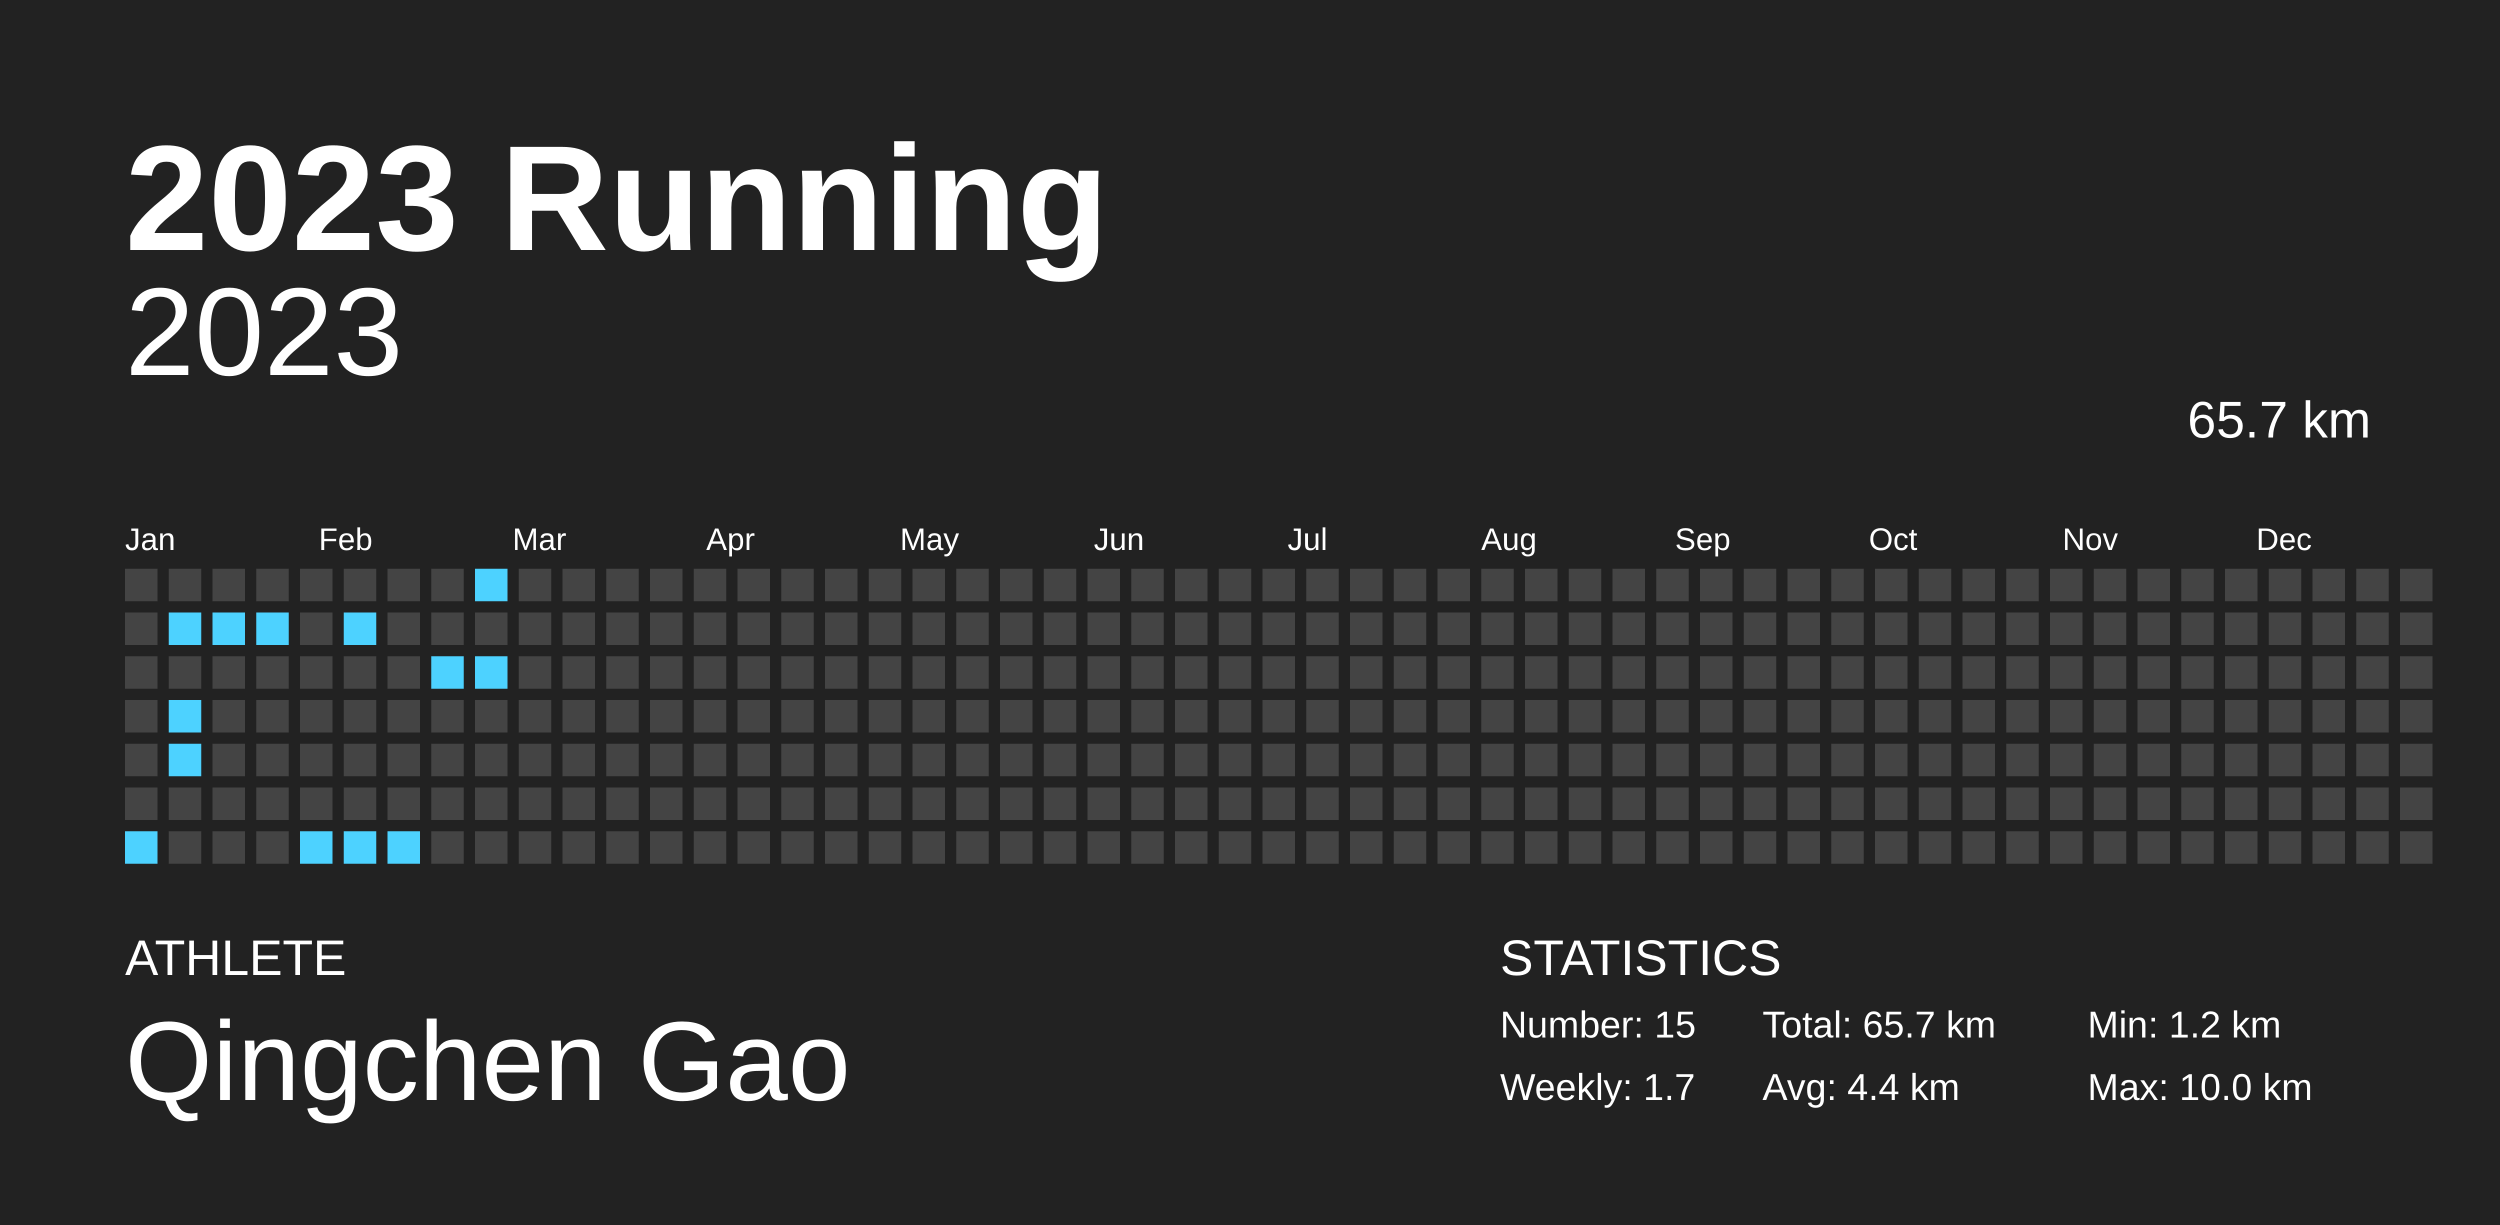
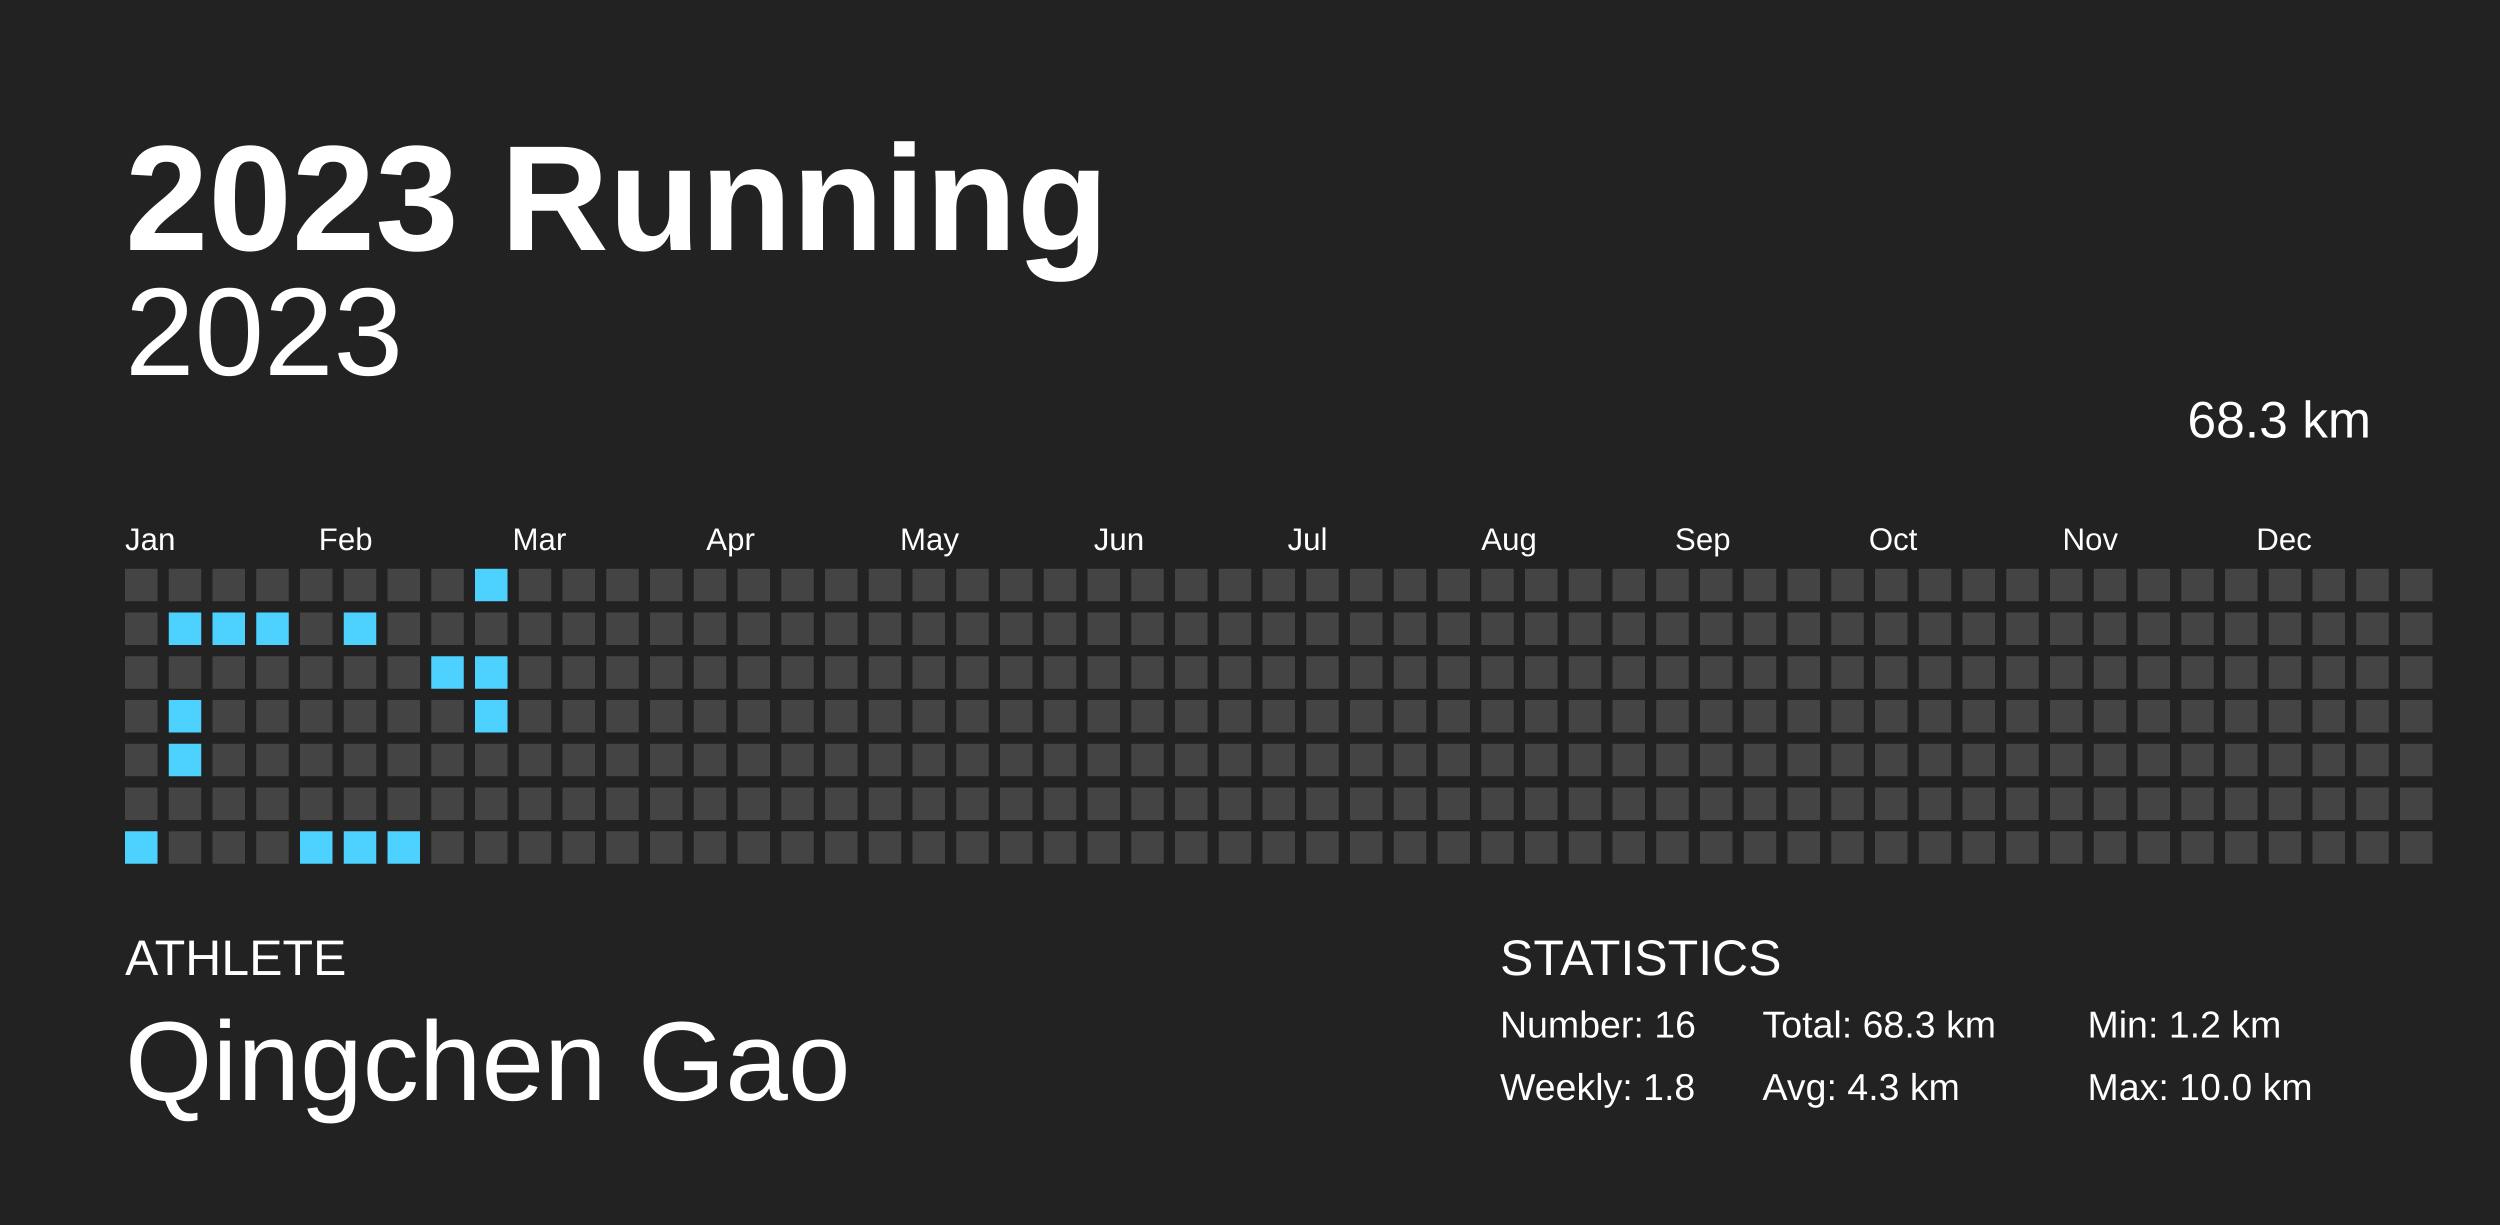
<svg xmlns="http://www.w3.org/2000/svg" baseProfile="full" height="98mm" version="1.1" viewBox="0,0,200,98" width="200mm">
  <defs />
  <rect fill="#222222" height="98" width="200" x="0" y="0" />
  <text fill="#FFFFFF" style="font-size:12px; font-family:Arial; font-weight:bold;" x="10" y="20">2023 Running</text>
  <text fill="#FFFFFF" style="font-size:4px; font-family:Arial" x="10" y="78">ATHLETE</text>
  <text fill="#FFFFFF" style="font-size:9px; font-family:Arial" x="10" y="88">Qingchen Gao</text>
  <text fill="#FFFFFF" style="font-size:4px; font-family:Arial" x="120" y="78">STATISTICS</text>
-   <text fill="#FFFFFF" style="font-size:3px; font-family:Arial" x="120" y="83">Number: 15</text>
-   <text fill="#FFFFFF" style="font-size:3px; font-family:Arial" x="120" y="88">Weekly: 1.7</text>
-   <text fill="#FFFFFF" style="font-size:3px; font-family:Arial" x="141" y="83">Total: 65.7 km</text>
-   <text fill="#FFFFFF" style="font-size:3px; font-family:Arial" x="141" y="88">Avg: 4.4 km</text>
+   <text fill="#FFFFFF" style="font-size:3px; font-family:Arial" x="120" y="83">Number: 16</text>
+   <text fill="#FFFFFF" style="font-size:3px; font-family:Arial" x="120" y="88">Weekly: 1.8</text>
+   <text fill="#FFFFFF" style="font-size:3px; font-family:Arial" x="141" y="83">Total: 68.3 km</text>
+   <text fill="#FFFFFF" style="font-size:3px; font-family:Arial" x="141" y="88">Avg: 4.3 km</text>
  <text fill="#FFFFFF" style="font-size:3px; font-family:Arial" x="167" y="83">Min: 1.2 km</text>
  <text fill="#FFFFFF" style="font-size:3px; font-family:Arial" x="167" y="88">Max: 10.0 km</text>
  <text alignment-baseline="hanging" fill="#FFFFFF" style="font-size:10.0px; font-family:Arial;" x="10" y="30">2023</text>
-   <text alignment-baseline="hanging" fill="#FFFFFF" style="font-size:4.125px; font-family:Arial;" x="175" y="35">65.7 km</text>
+   <text alignment-baseline="hanging" fill="#FFFFFF" style="font-size:4.125px; font-family:Arial;" x="175" y="35">68.3 km</text>
  <text fill="#FFFFFF" style="font-size:2.5px; font-family:Arial" x="10.0" y="44">Jan</text>
  <text fill="#FFFFFF" style="font-size:2.5px; font-family:Arial" x="25.5" y="44">Feb</text>
  <text fill="#FFFFFF" style="font-size:2.5px; font-family:Arial" x="41.0" y="44">Mar</text>
  <text fill="#FFFFFF" style="font-size:2.5px; font-family:Arial" x="56.5" y="44">Apr</text>
  <text fill="#FFFFFF" style="font-size:2.5px; font-family:Arial" x="72.0" y="44">May</text>
  <text fill="#FFFFFF" style="font-size:2.5px; font-family:Arial" x="87.5" y="44">Jun</text>
  <text fill="#FFFFFF" style="font-size:2.5px; font-family:Arial" x="103.0" y="44">Jul</text>
  <text fill="#FFFFFF" style="font-size:2.5px; font-family:Arial" x="118.5" y="44">Aug</text>
  <text fill="#FFFFFF" style="font-size:2.5px; font-family:Arial" x="134.0" y="44">Sep</text>
  <text fill="#FFFFFF" style="font-size:2.5px; font-family:Arial" x="149.5" y="44">Oct</text>
  <text fill="#FFFFFF" style="font-size:2.5px; font-family:Arial" x="165.0" y="44">Nov</text>
  <text fill="#FFFFFF" style="font-size:2.5px; font-family:Arial" x="180.5" y="44">Dec</text>
  <rect fill="#444444" height="2.6" width="2.6" x="10.0" y="45.5" />
  <rect fill="#444444" height="2.6" width="2.6" x="10.0" y="49.0" />
  <rect fill="#444444" height="2.6" width="2.6" x="10.0" y="52.5" />
  <rect fill="#444444" height="2.6" width="2.6" x="10.0" y="56.0" />
  <rect fill="#444444" height="2.6" width="2.6" x="10.0" y="59.5" />
  <rect fill="#444444" height="2.6" width="2.6" x="10.0" y="63.0" />
  <rect fill="#4dd2ff" height="2.6" width="2.6" x="10.0" y="66.5" />
  <rect fill="#444444" height="2.6" width="2.6" x="13.5" y="45.5" />
  <rect fill="#4dd2ff" height="2.6" width="2.6" x="13.5" y="49.0" />
  <rect fill="#444444" height="2.6" width="2.6" x="13.5" y="52.5" />
  <rect fill="#4dd2ff" height="2.6" width="2.6" x="13.5" y="56.0" />
  <rect fill="#4dd2ff" height="2.6" width="2.6" x="13.5" y="59.5" />
  <rect fill="#444444" height="2.6" width="2.6" x="13.5" y="63.0" />
  <rect fill="#444444" height="2.6" width="2.6" x="13.5" y="66.5" />
  <rect fill="#444444" height="2.6" width="2.6" x="17.0" y="45.5" />
  <rect fill="#4dd2ff" height="2.6" width="2.6" x="17.0" y="49.0" />
  <rect fill="#444444" height="2.6" width="2.6" x="17.0" y="52.5" />
  <rect fill="#444444" height="2.6" width="2.6" x="17.0" y="56.0" />
  <rect fill="#444444" height="2.6" width="2.6" x="17.0" y="59.5" />
  <rect fill="#444444" height="2.6" width="2.6" x="17.0" y="63.0" />
  <rect fill="#444444" height="2.6" width="2.6" x="17.0" y="66.5" />
  <rect fill="#444444" height="2.6" width="2.6" x="20.5" y="45.5" />
  <rect fill="#4dd2ff" height="2.6" width="2.6" x="20.5" y="49.0" />
  <rect fill="#444444" height="2.6" width="2.6" x="20.5" y="52.5" />
  <rect fill="#444444" height="2.6" width="2.6" x="20.5" y="56.0" />
  <rect fill="#444444" height="2.6" width="2.6" x="20.5" y="59.5" />
  <rect fill="#444444" height="2.6" width="2.6" x="20.5" y="63.0" />
  <rect fill="#444444" height="2.6" width="2.6" x="20.5" y="66.5" />
  <rect fill="#444444" height="2.6" width="2.6" x="24.0" y="45.5" />
  <rect fill="#444444" height="2.6" width="2.6" x="24.0" y="49.0" />
  <rect fill="#444444" height="2.6" width="2.6" x="24.0" y="52.5" />
  <rect fill="#444444" height="2.6" width="2.6" x="24.0" y="56.0" />
  <rect fill="#444444" height="2.6" width="2.6" x="24.0" y="59.5" />
  <rect fill="#444444" height="2.6" width="2.6" x="24.0" y="63.0" />
  <rect fill="#4dd2ff" height="2.6" width="2.6" x="24.0" y="66.5" />
  <rect fill="#444444" height="2.6" width="2.6" x="27.5" y="45.5" />
  <rect fill="#4dd2ff" height="2.6" width="2.6" x="27.5" y="49.0" />
  <rect fill="#444444" height="2.6" width="2.6" x="27.5" y="52.5" />
  <rect fill="#444444" height="2.6" width="2.6" x="27.5" y="56.0" />
  <rect fill="#444444" height="2.6" width="2.6" x="27.5" y="59.5" />
  <rect fill="#444444" height="2.6" width="2.6" x="27.5" y="63.0" />
  <rect fill="#4dd2ff" height="2.6" width="2.6" x="27.5" y="66.5" />
  <rect fill="#444444" height="2.6" width="2.6" x="31.0" y="45.5" />
  <rect fill="#444444" height="2.6" width="2.6" x="31.0" y="49.0" />
  <rect fill="#444444" height="2.6" width="2.6" x="31.0" y="52.5" />
  <rect fill="#444444" height="2.6" width="2.6" x="31.0" y="56.0" />
  <rect fill="#444444" height="2.6" width="2.6" x="31.0" y="59.5" />
  <rect fill="#444444" height="2.6" width="2.6" x="31.0" y="63.0" />
  <rect fill="#4dd2ff" height="2.6" width="2.6" x="31.0" y="66.5" />
  <rect fill="#444444" height="2.6" width="2.6" x="34.5" y="45.5" />
  <rect fill="#444444" height="2.6" width="2.6" x="34.5" y="49.0" />
  <rect fill="#4dd2ff" height="2.6" width="2.6" x="34.5" y="52.5" />
  <rect fill="#444444" height="2.6" width="2.6" x="34.5" y="56.0" />
  <rect fill="#444444" height="2.6" width="2.6" x="34.5" y="59.5" />
  <rect fill="#444444" height="2.6" width="2.6" x="34.5" y="63.0" />
  <rect fill="#444444" height="2.6" width="2.6" x="34.5" y="66.5" />
  <rect fill="#4dd2ff" height="2.6" width="2.6" x="38.0" y="45.5" />
  <rect fill="#444444" height="2.6" width="2.6" x="38.0" y="49.0" />
  <rect fill="#4dd2ff" height="2.6" width="2.6" x="38.0" y="52.5" />
-   <rect fill="#444444" height="2.6" width="2.6" x="38.0" y="56.0" />
+   <rect fill="#4dd2ff" height="2.6" width="2.6" x="38.0" y="56.0" />
  <rect fill="#444444" height="2.6" width="2.6" x="38.0" y="59.5" />
  <rect fill="#444444" height="2.6" width="2.6" x="38.0" y="63.0" />
  <rect fill="#444444" height="2.6" width="2.6" x="38.0" y="66.5" />
  <rect fill="#444444" height="2.6" width="2.6" x="41.5" y="45.5" />
  <rect fill="#444444" height="2.6" width="2.6" x="41.5" y="49.0" />
  <rect fill="#444444" height="2.6" width="2.6" x="41.5" y="52.5" />
  <rect fill="#444444" height="2.6" width="2.6" x="41.5" y="56.0" />
  <rect fill="#444444" height="2.6" width="2.6" x="41.5" y="59.5" />
  <rect fill="#444444" height="2.6" width="2.6" x="41.5" y="63.0" />
  <rect fill="#444444" height="2.6" width="2.6" x="41.5" y="66.5" />
  <rect fill="#444444" height="2.6" width="2.6" x="45.0" y="45.5" />
  <rect fill="#444444" height="2.6" width="2.6" x="45.0" y="49.0" />
  <rect fill="#444444" height="2.6" width="2.6" x="45.0" y="52.5" />
  <rect fill="#444444" height="2.6" width="2.6" x="45.0" y="56.0" />
  <rect fill="#444444" height="2.6" width="2.6" x="45.0" y="59.5" />
  <rect fill="#444444" height="2.6" width="2.6" x="45.0" y="63.0" />
  <rect fill="#444444" height="2.6" width="2.6" x="45.0" y="66.5" />
  <rect fill="#444444" height="2.6" width="2.6" x="48.5" y="45.5" />
  <rect fill="#444444" height="2.6" width="2.6" x="48.5" y="49.0" />
  <rect fill="#444444" height="2.6" width="2.6" x="48.5" y="52.5" />
  <rect fill="#444444" height="2.6" width="2.6" x="48.5" y="56.0" />
  <rect fill="#444444" height="2.6" width="2.6" x="48.5" y="59.5" />
  <rect fill="#444444" height="2.6" width="2.6" x="48.5" y="63.0" />
  <rect fill="#444444" height="2.6" width="2.6" x="48.5" y="66.5" />
  <rect fill="#444444" height="2.6" width="2.6" x="52.0" y="45.5" />
  <rect fill="#444444" height="2.6" width="2.6" x="52.0" y="49.0" />
  <rect fill="#444444" height="2.6" width="2.6" x="52.0" y="52.5" />
  <rect fill="#444444" height="2.6" width="2.6" x="52.0" y="56.0" />
  <rect fill="#444444" height="2.6" width="2.6" x="52.0" y="59.5" />
  <rect fill="#444444" height="2.6" width="2.6" x="52.0" y="63.0" />
  <rect fill="#444444" height="2.6" width="2.6" x="52.0" y="66.5" />
  <rect fill="#444444" height="2.6" width="2.6" x="55.5" y="45.5" />
  <rect fill="#444444" height="2.6" width="2.6" x="55.5" y="49.0" />
  <rect fill="#444444" height="2.6" width="2.6" x="55.5" y="52.5" />
  <rect fill="#444444" height="2.6" width="2.6" x="55.5" y="56.0" />
  <rect fill="#444444" height="2.6" width="2.6" x="55.5" y="59.5" />
  <rect fill="#444444" height="2.6" width="2.6" x="55.5" y="63.0" />
  <rect fill="#444444" height="2.6" width="2.6" x="55.5" y="66.5" />
  <rect fill="#444444" height="2.6" width="2.6" x="59.0" y="45.5" />
  <rect fill="#444444" height="2.6" width="2.6" x="59.0" y="49.0" />
  <rect fill="#444444" height="2.6" width="2.6" x="59.0" y="52.5" />
  <rect fill="#444444" height="2.6" width="2.6" x="59.0" y="56.0" />
  <rect fill="#444444" height="2.6" width="2.6" x="59.0" y="59.5" />
  <rect fill="#444444" height="2.6" width="2.6" x="59.0" y="63.0" />
  <rect fill="#444444" height="2.6" width="2.6" x="59.0" y="66.5" />
  <rect fill="#444444" height="2.6" width="2.6" x="62.5" y="45.5" />
  <rect fill="#444444" height="2.6" width="2.6" x="62.5" y="49.0" />
  <rect fill="#444444" height="2.6" width="2.6" x="62.5" y="52.5" />
  <rect fill="#444444" height="2.6" width="2.6" x="62.5" y="56.0" />
  <rect fill="#444444" height="2.6" width="2.6" x="62.5" y="59.5" />
  <rect fill="#444444" height="2.6" width="2.6" x="62.5" y="63.0" />
  <rect fill="#444444" height="2.6" width="2.6" x="62.5" y="66.5" />
  <rect fill="#444444" height="2.6" width="2.6" x="66.0" y="45.5" />
  <rect fill="#444444" height="2.6" width="2.6" x="66.0" y="49.0" />
  <rect fill="#444444" height="2.6" width="2.6" x="66.0" y="52.5" />
  <rect fill="#444444" height="2.6" width="2.6" x="66.0" y="56.0" />
  <rect fill="#444444" height="2.6" width="2.6" x="66.0" y="59.5" />
  <rect fill="#444444" height="2.6" width="2.6" x="66.0" y="63.0" />
  <rect fill="#444444" height="2.6" width="2.6" x="66.0" y="66.5" />
  <rect fill="#444444" height="2.6" width="2.6" x="69.5" y="45.5" />
  <rect fill="#444444" height="2.6" width="2.6" x="69.5" y="49.0" />
  <rect fill="#444444" height="2.6" width="2.6" x="69.5" y="52.5" />
  <rect fill="#444444" height="2.6" width="2.6" x="69.5" y="56.0" />
  <rect fill="#444444" height="2.6" width="2.6" x="69.5" y="59.5" />
  <rect fill="#444444" height="2.6" width="2.6" x="69.5" y="63.0" />
  <rect fill="#444444" height="2.6" width="2.6" x="69.5" y="66.5" />
  <rect fill="#444444" height="2.6" width="2.6" x="73.0" y="45.5" />
  <rect fill="#444444" height="2.6" width="2.6" x="73.0" y="49.0" />
  <rect fill="#444444" height="2.6" width="2.6" x="73.0" y="52.5" />
  <rect fill="#444444" height="2.6" width="2.6" x="73.0" y="56.0" />
  <rect fill="#444444" height="2.6" width="2.6" x="73.0" y="59.5" />
  <rect fill="#444444" height="2.6" width="2.6" x="73.0" y="63.0" />
  <rect fill="#444444" height="2.6" width="2.6" x="73.0" y="66.5" />
  <rect fill="#444444" height="2.6" width="2.6" x="76.5" y="45.5" />
  <rect fill="#444444" height="2.6" width="2.6" x="76.5" y="49.0" />
  <rect fill="#444444" height="2.6" width="2.6" x="76.5" y="52.5" />
  <rect fill="#444444" height="2.6" width="2.6" x="76.5" y="56.0" />
  <rect fill="#444444" height="2.6" width="2.6" x="76.5" y="59.5" />
  <rect fill="#444444" height="2.6" width="2.6" x="76.5" y="63.0" />
  <rect fill="#444444" height="2.6" width="2.6" x="76.5" y="66.5" />
  <rect fill="#444444" height="2.6" width="2.6" x="80.0" y="45.5" />
  <rect fill="#444444" height="2.6" width="2.6" x="80.0" y="49.0" />
  <rect fill="#444444" height="2.6" width="2.6" x="80.0" y="52.5" />
  <rect fill="#444444" height="2.6" width="2.6" x="80.0" y="56.0" />
  <rect fill="#444444" height="2.6" width="2.6" x="80.0" y="59.5" />
  <rect fill="#444444" height="2.6" width="2.6" x="80.0" y="63.0" />
  <rect fill="#444444" height="2.6" width="2.6" x="80.0" y="66.5" />
  <rect fill="#444444" height="2.6" width="2.6" x="83.5" y="45.5" />
  <rect fill="#444444" height="2.6" width="2.6" x="83.5" y="49.0" />
  <rect fill="#444444" height="2.6" width="2.6" x="83.5" y="52.5" />
  <rect fill="#444444" height="2.6" width="2.6" x="83.5" y="56.0" />
  <rect fill="#444444" height="2.6" width="2.6" x="83.5" y="59.5" />
  <rect fill="#444444" height="2.6" width="2.6" x="83.5" y="63.0" />
  <rect fill="#444444" height="2.6" width="2.6" x="83.5" y="66.5" />
  <rect fill="#444444" height="2.6" width="2.6" x="87.0" y="45.5" />
  <rect fill="#444444" height="2.6" width="2.6" x="87.0" y="49.0" />
  <rect fill="#444444" height="2.6" width="2.6" x="87.0" y="52.5" />
  <rect fill="#444444" height="2.6" width="2.6" x="87.0" y="56.0" />
  <rect fill="#444444" height="2.6" width="2.6" x="87.0" y="59.5" />
  <rect fill="#444444" height="2.6" width="2.6" x="87.0" y="63.0" />
  <rect fill="#444444" height="2.6" width="2.6" x="87.0" y="66.5" />
  <rect fill="#444444" height="2.6" width="2.6" x="90.5" y="45.5" />
  <rect fill="#444444" height="2.6" width="2.6" x="90.5" y="49.0" />
  <rect fill="#444444" height="2.6" width="2.6" x="90.5" y="52.5" />
  <rect fill="#444444" height="2.6" width="2.6" x="90.5" y="56.0" />
  <rect fill="#444444" height="2.6" width="2.6" x="90.5" y="59.5" />
  <rect fill="#444444" height="2.6" width="2.6" x="90.5" y="63.0" />
  <rect fill="#444444" height="2.6" width="2.6" x="90.5" y="66.5" />
  <rect fill="#444444" height="2.6" width="2.6" x="94.0" y="45.5" />
  <rect fill="#444444" height="2.6" width="2.6" x="94.0" y="49.0" />
  <rect fill="#444444" height="2.6" width="2.6" x="94.0" y="52.5" />
  <rect fill="#444444" height="2.6" width="2.6" x="94.0" y="56.0" />
  <rect fill="#444444" height="2.6" width="2.6" x="94.0" y="59.5" />
  <rect fill="#444444" height="2.6" width="2.6" x="94.0" y="63.0" />
  <rect fill="#444444" height="2.6" width="2.6" x="94.0" y="66.5" />
  <rect fill="#444444" height="2.6" width="2.6" x="97.5" y="45.5" />
  <rect fill="#444444" height="2.6" width="2.6" x="97.5" y="49.0" />
  <rect fill="#444444" height="2.6" width="2.6" x="97.5" y="52.5" />
  <rect fill="#444444" height="2.6" width="2.6" x="97.5" y="56.0" />
  <rect fill="#444444" height="2.6" width="2.6" x="97.5" y="59.5" />
  <rect fill="#444444" height="2.6" width="2.6" x="97.5" y="63.0" />
  <rect fill="#444444" height="2.6" width="2.6" x="97.5" y="66.5" />
  <rect fill="#444444" height="2.6" width="2.6" x="101.0" y="45.5" />
  <rect fill="#444444" height="2.6" width="2.6" x="101.0" y="49.0" />
  <rect fill="#444444" height="2.6" width="2.6" x="101.0" y="52.5" />
  <rect fill="#444444" height="2.6" width="2.6" x="101.0" y="56.0" />
  <rect fill="#444444" height="2.6" width="2.6" x="101.0" y="59.5" />
  <rect fill="#444444" height="2.6" width="2.6" x="101.0" y="63.0" />
  <rect fill="#444444" height="2.6" width="2.6" x="101.0" y="66.5" />
  <rect fill="#444444" height="2.6" width="2.6" x="104.5" y="45.5" />
  <rect fill="#444444" height="2.6" width="2.6" x="104.5" y="49.0" />
  <rect fill="#444444" height="2.6" width="2.6" x="104.5" y="52.5" />
  <rect fill="#444444" height="2.6" width="2.6" x="104.5" y="56.0" />
  <rect fill="#444444" height="2.6" width="2.6" x="104.5" y="59.5" />
  <rect fill="#444444" height="2.6" width="2.6" x="104.5" y="63.0" />
  <rect fill="#444444" height="2.6" width="2.6" x="104.5" y="66.5" />
  <rect fill="#444444" height="2.6" width="2.6" x="108.0" y="45.5" />
  <rect fill="#444444" height="2.6" width="2.6" x="108.0" y="49.0" />
  <rect fill="#444444" height="2.6" width="2.6" x="108.0" y="52.5" />
  <rect fill="#444444" height="2.6" width="2.6" x="108.0" y="56.0" />
  <rect fill="#444444" height="2.6" width="2.6" x="108.0" y="59.5" />
  <rect fill="#444444" height="2.6" width="2.6" x="108.0" y="63.0" />
  <rect fill="#444444" height="2.6" width="2.6" x="108.0" y="66.5" />
  <rect fill="#444444" height="2.6" width="2.6" x="111.5" y="45.5" />
  <rect fill="#444444" height="2.6" width="2.6" x="111.5" y="49.0" />
  <rect fill="#444444" height="2.6" width="2.6" x="111.5" y="52.5" />
  <rect fill="#444444" height="2.6" width="2.6" x="111.5" y="56.0" />
  <rect fill="#444444" height="2.6" width="2.6" x="111.5" y="59.5" />
  <rect fill="#444444" height="2.6" width="2.6" x="111.5" y="63.0" />
  <rect fill="#444444" height="2.6" width="2.6" x="111.5" y="66.5" />
  <rect fill="#444444" height="2.6" width="2.6" x="115.0" y="45.5" />
  <rect fill="#444444" height="2.6" width="2.6" x="115.0" y="49.0" />
  <rect fill="#444444" height="2.6" width="2.6" x="115.0" y="52.5" />
  <rect fill="#444444" height="2.6" width="2.6" x="115.0" y="56.0" />
  <rect fill="#444444" height="2.6" width="2.6" x="115.0" y="59.5" />
  <rect fill="#444444" height="2.6" width="2.6" x="115.0" y="63.0" />
  <rect fill="#444444" height="2.6" width="2.6" x="115.0" y="66.5" />
  <rect fill="#444444" height="2.6" width="2.6" x="118.5" y="45.5" />
  <rect fill="#444444" height="2.6" width="2.6" x="118.5" y="49.0" />
  <rect fill="#444444" height="2.6" width="2.6" x="118.5" y="52.5" />
  <rect fill="#444444" height="2.6" width="2.6" x="118.5" y="56.0" />
  <rect fill="#444444" height="2.6" width="2.6" x="118.5" y="59.5" />
  <rect fill="#444444" height="2.6" width="2.6" x="118.5" y="63.0" />
  <rect fill="#444444" height="2.6" width="2.6" x="118.5" y="66.5" />
  <rect fill="#444444" height="2.6" width="2.6" x="122.0" y="45.5" />
  <rect fill="#444444" height="2.6" width="2.6" x="122.0" y="49.0" />
  <rect fill="#444444" height="2.6" width="2.6" x="122.0" y="52.5" />
  <rect fill="#444444" height="2.6" width="2.6" x="122.0" y="56.0" />
  <rect fill="#444444" height="2.6" width="2.6" x="122.0" y="59.5" />
  <rect fill="#444444" height="2.6" width="2.6" x="122.0" y="63.0" />
  <rect fill="#444444" height="2.6" width="2.6" x="122.0" y="66.5" />
  <rect fill="#444444" height="2.6" width="2.6" x="125.5" y="45.5" />
  <rect fill="#444444" height="2.6" width="2.6" x="125.5" y="49.0" />
  <rect fill="#444444" height="2.6" width="2.6" x="125.5" y="52.5" />
  <rect fill="#444444" height="2.6" width="2.6" x="125.5" y="56.0" />
  <rect fill="#444444" height="2.6" width="2.6" x="125.5" y="59.5" />
  <rect fill="#444444" height="2.6" width="2.6" x="125.5" y="63.0" />
  <rect fill="#444444" height="2.6" width="2.6" x="125.5" y="66.5" />
  <rect fill="#444444" height="2.6" width="2.6" x="129.0" y="45.5" />
  <rect fill="#444444" height="2.6" width="2.6" x="129.0" y="49.0" />
  <rect fill="#444444" height="2.6" width="2.6" x="129.0" y="52.5" />
  <rect fill="#444444" height="2.6" width="2.6" x="129.0" y="56.0" />
  <rect fill="#444444" height="2.6" width="2.6" x="129.0" y="59.5" />
  <rect fill="#444444" height="2.6" width="2.6" x="129.0" y="63.0" />
  <rect fill="#444444" height="2.6" width="2.6" x="129.0" y="66.5" />
  <rect fill="#444444" height="2.6" width="2.6" x="132.5" y="45.5" />
  <rect fill="#444444" height="2.6" width="2.6" x="132.5" y="49.0" />
  <rect fill="#444444" height="2.6" width="2.6" x="132.5" y="52.5" />
  <rect fill="#444444" height="2.6" width="2.6" x="132.5" y="56.0" />
  <rect fill="#444444" height="2.6" width="2.6" x="132.5" y="59.5" />
  <rect fill="#444444" height="2.6" width="2.6" x="132.5" y="63.0" />
  <rect fill="#444444" height="2.6" width="2.6" x="132.5" y="66.5" />
  <rect fill="#444444" height="2.6" width="2.6" x="136.0" y="45.5" />
  <rect fill="#444444" height="2.6" width="2.6" x="136.0" y="49.0" />
  <rect fill="#444444" height="2.6" width="2.6" x="136.0" y="52.5" />
  <rect fill="#444444" height="2.6" width="2.6" x="136.0" y="56.0" />
  <rect fill="#444444" height="2.6" width="2.6" x="136.0" y="59.5" />
  <rect fill="#444444" height="2.6" width="2.6" x="136.0" y="63.0" />
  <rect fill="#444444" height="2.6" width="2.6" x="136.0" y="66.5" />
  <rect fill="#444444" height="2.6" width="2.6" x="139.5" y="45.5" />
  <rect fill="#444444" height="2.6" width="2.6" x="139.5" y="49.0" />
  <rect fill="#444444" height="2.6" width="2.6" x="139.5" y="52.5" />
  <rect fill="#444444" height="2.6" width="2.6" x="139.5" y="56.0" />
  <rect fill="#444444" height="2.6" width="2.6" x="139.5" y="59.5" />
  <rect fill="#444444" height="2.6" width="2.6" x="139.5" y="63.0" />
  <rect fill="#444444" height="2.6" width="2.6" x="139.5" y="66.5" />
  <rect fill="#444444" height="2.6" width="2.6" x="143.0" y="45.5" />
  <rect fill="#444444" height="2.6" width="2.6" x="143.0" y="49.0" />
  <rect fill="#444444" height="2.6" width="2.6" x="143.0" y="52.5" />
  <rect fill="#444444" height="2.6" width="2.6" x="143.0" y="56.0" />
  <rect fill="#444444" height="2.6" width="2.6" x="143.0" y="59.5" />
  <rect fill="#444444" height="2.6" width="2.6" x="143.0" y="63.0" />
  <rect fill="#444444" height="2.6" width="2.6" x="143.0" y="66.5" />
  <rect fill="#444444" height="2.6" width="2.6" x="146.5" y="45.5" />
  <rect fill="#444444" height="2.6" width="2.6" x="146.5" y="49.0" />
  <rect fill="#444444" height="2.6" width="2.6" x="146.5" y="52.5" />
  <rect fill="#444444" height="2.6" width="2.6" x="146.5" y="56.0" />
  <rect fill="#444444" height="2.6" width="2.6" x="146.5" y="59.5" />
  <rect fill="#444444" height="2.6" width="2.6" x="146.5" y="63.0" />
  <rect fill="#444444" height="2.6" width="2.6" x="146.5" y="66.5" />
  <rect fill="#444444" height="2.6" width="2.6" x="150.0" y="45.5" />
  <rect fill="#444444" height="2.6" width="2.6" x="150.0" y="49.0" />
  <rect fill="#444444" height="2.6" width="2.6" x="150.0" y="52.5" />
  <rect fill="#444444" height="2.6" width="2.6" x="150.0" y="56.0" />
  <rect fill="#444444" height="2.6" width="2.6" x="150.0" y="59.5" />
  <rect fill="#444444" height="2.6" width="2.6" x="150.0" y="63.0" />
  <rect fill="#444444" height="2.6" width="2.6" x="150.0" y="66.5" />
  <rect fill="#444444" height="2.6" width="2.6" x="153.5" y="45.5" />
  <rect fill="#444444" height="2.6" width="2.6" x="153.5" y="49.0" />
  <rect fill="#444444" height="2.6" width="2.6" x="153.5" y="52.5" />
  <rect fill="#444444" height="2.6" width="2.6" x="153.5" y="56.0" />
  <rect fill="#444444" height="2.6" width="2.6" x="153.5" y="59.5" />
  <rect fill="#444444" height="2.6" width="2.6" x="153.5" y="63.0" />
  <rect fill="#444444" height="2.6" width="2.6" x="153.5" y="66.5" />
  <rect fill="#444444" height="2.6" width="2.6" x="157.0" y="45.5" />
  <rect fill="#444444" height="2.6" width="2.6" x="157.0" y="49.0" />
  <rect fill="#444444" height="2.6" width="2.6" x="157.0" y="52.5" />
  <rect fill="#444444" height="2.6" width="2.6" x="157.0" y="56.0" />
  <rect fill="#444444" height="2.6" width="2.6" x="157.0" y="59.5" />
  <rect fill="#444444" height="2.6" width="2.6" x="157.0" y="63.0" />
  <rect fill="#444444" height="2.6" width="2.6" x="157.0" y="66.5" />
  <rect fill="#444444" height="2.6" width="2.6" x="160.5" y="45.5" />
  <rect fill="#444444" height="2.6" width="2.6" x="160.5" y="49.0" />
  <rect fill="#444444" height="2.6" width="2.6" x="160.5" y="52.5" />
  <rect fill="#444444" height="2.6" width="2.6" x="160.5" y="56.0" />
  <rect fill="#444444" height="2.6" width="2.6" x="160.5" y="59.5" />
  <rect fill="#444444" height="2.6" width="2.6" x="160.5" y="63.0" />
  <rect fill="#444444" height="2.6" width="2.6" x="160.5" y="66.5" />
  <rect fill="#444444" height="2.6" width="2.6" x="164.0" y="45.5" />
  <rect fill="#444444" height="2.6" width="2.6" x="164.0" y="49.0" />
  <rect fill="#444444" height="2.6" width="2.6" x="164.0" y="52.5" />
  <rect fill="#444444" height="2.6" width="2.6" x="164.0" y="56.0" />
  <rect fill="#444444" height="2.6" width="2.6" x="164.0" y="59.5" />
  <rect fill="#444444" height="2.6" width="2.6" x="164.0" y="63.0" />
  <rect fill="#444444" height="2.6" width="2.6" x="164.0" y="66.5" />
  <rect fill="#444444" height="2.6" width="2.6" x="167.5" y="45.5" />
  <rect fill="#444444" height="2.6" width="2.6" x="167.5" y="49.0" />
  <rect fill="#444444" height="2.6" width="2.6" x="167.5" y="52.5" />
  <rect fill="#444444" height="2.6" width="2.6" x="167.5" y="56.0" />
  <rect fill="#444444" height="2.6" width="2.6" x="167.5" y="59.5" />
  <rect fill="#444444" height="2.6" width="2.6" x="167.5" y="63.0" />
  <rect fill="#444444" height="2.6" width="2.6" x="167.5" y="66.5" />
  <rect fill="#444444" height="2.6" width="2.6" x="171.0" y="45.5" />
  <rect fill="#444444" height="2.6" width="2.6" x="171.0" y="49.0" />
  <rect fill="#444444" height="2.6" width="2.6" x="171.0" y="52.5" />
  <rect fill="#444444" height="2.6" width="2.6" x="171.0" y="56.0" />
  <rect fill="#444444" height="2.6" width="2.6" x="171.0" y="59.5" />
  <rect fill="#444444" height="2.6" width="2.6" x="171.0" y="63.0" />
  <rect fill="#444444" height="2.6" width="2.6" x="171.0" y="66.5" />
  <rect fill="#444444" height="2.6" width="2.6" x="174.5" y="45.5" />
  <rect fill="#444444" height="2.6" width="2.6" x="174.5" y="49.0" />
  <rect fill="#444444" height="2.6" width="2.6" x="174.5" y="52.5" />
  <rect fill="#444444" height="2.6" width="2.6" x="174.5" y="56.0" />
  <rect fill="#444444" height="2.6" width="2.6" x="174.5" y="59.5" />
  <rect fill="#444444" height="2.6" width="2.6" x="174.5" y="63.0" />
  <rect fill="#444444" height="2.6" width="2.6" x="174.5" y="66.5" />
  <rect fill="#444444" height="2.6" width="2.6" x="178.0" y="45.5" />
  <rect fill="#444444" height="2.6" width="2.6" x="178.0" y="49.0" />
  <rect fill="#444444" height="2.6" width="2.6" x="178.0" y="52.5" />
  <rect fill="#444444" height="2.6" width="2.6" x="178.0" y="56.0" />
  <rect fill="#444444" height="2.6" width="2.6" x="178.0" y="59.5" />
  <rect fill="#444444" height="2.6" width="2.6" x="178.0" y="63.0" />
  <rect fill="#444444" height="2.6" width="2.6" x="178.0" y="66.5" />
  <rect fill="#444444" height="2.6" width="2.6" x="181.5" y="45.5" />
  <rect fill="#444444" height="2.6" width="2.6" x="181.5" y="49.0" />
  <rect fill="#444444" height="2.6" width="2.6" x="181.5" y="52.5" />
  <rect fill="#444444" height="2.6" width="2.6" x="181.5" y="56.0" />
  <rect fill="#444444" height="2.6" width="2.6" x="181.5" y="59.5" />
  <rect fill="#444444" height="2.6" width="2.6" x="181.5" y="63.0" />
  <rect fill="#444444" height="2.6" width="2.6" x="181.5" y="66.5" />
  <rect fill="#444444" height="2.6" width="2.6" x="185.0" y="45.5" />
  <rect fill="#444444" height="2.6" width="2.6" x="185.0" y="49.0" />
  <rect fill="#444444" height="2.6" width="2.6" x="185.0" y="52.5" />
  <rect fill="#444444" height="2.6" width="2.6" x="185.0" y="56.0" />
  <rect fill="#444444" height="2.6" width="2.6" x="185.0" y="59.5" />
  <rect fill="#444444" height="2.6" width="2.6" x="185.0" y="63.0" />
  <rect fill="#444444" height="2.6" width="2.6" x="185.0" y="66.5" />
  <rect fill="#444444" height="2.6" width="2.6" x="188.5" y="45.5" />
  <rect fill="#444444" height="2.6" width="2.6" x="188.5" y="49.0" />
  <rect fill="#444444" height="2.6" width="2.6" x="188.5" y="52.5" />
  <rect fill="#444444" height="2.6" width="2.6" x="188.5" y="56.0" />
  <rect fill="#444444" height="2.6" width="2.6" x="188.5" y="59.5" />
  <rect fill="#444444" height="2.6" width="2.6" x="188.5" y="63.0" />
  <rect fill="#444444" height="2.6" width="2.6" x="188.5" y="66.5" />
  <rect fill="#444444" height="2.6" width="2.6" x="192.0" y="45.5" />
  <rect fill="#444444" height="2.6" width="2.6" x="192.0" y="49.0" />
  <rect fill="#444444" height="2.6" width="2.6" x="192.0" y="52.5" />
  <rect fill="#444444" height="2.6" width="2.6" x="192.0" y="56.0" />
  <rect fill="#444444" height="2.6" width="2.6" x="192.0" y="59.5" />
  <rect fill="#444444" height="2.6" width="2.6" x="192.0" y="63.0" />
  <rect fill="#444444" height="2.6" width="2.6" x="192.0" y="66.5" />
</svg>
